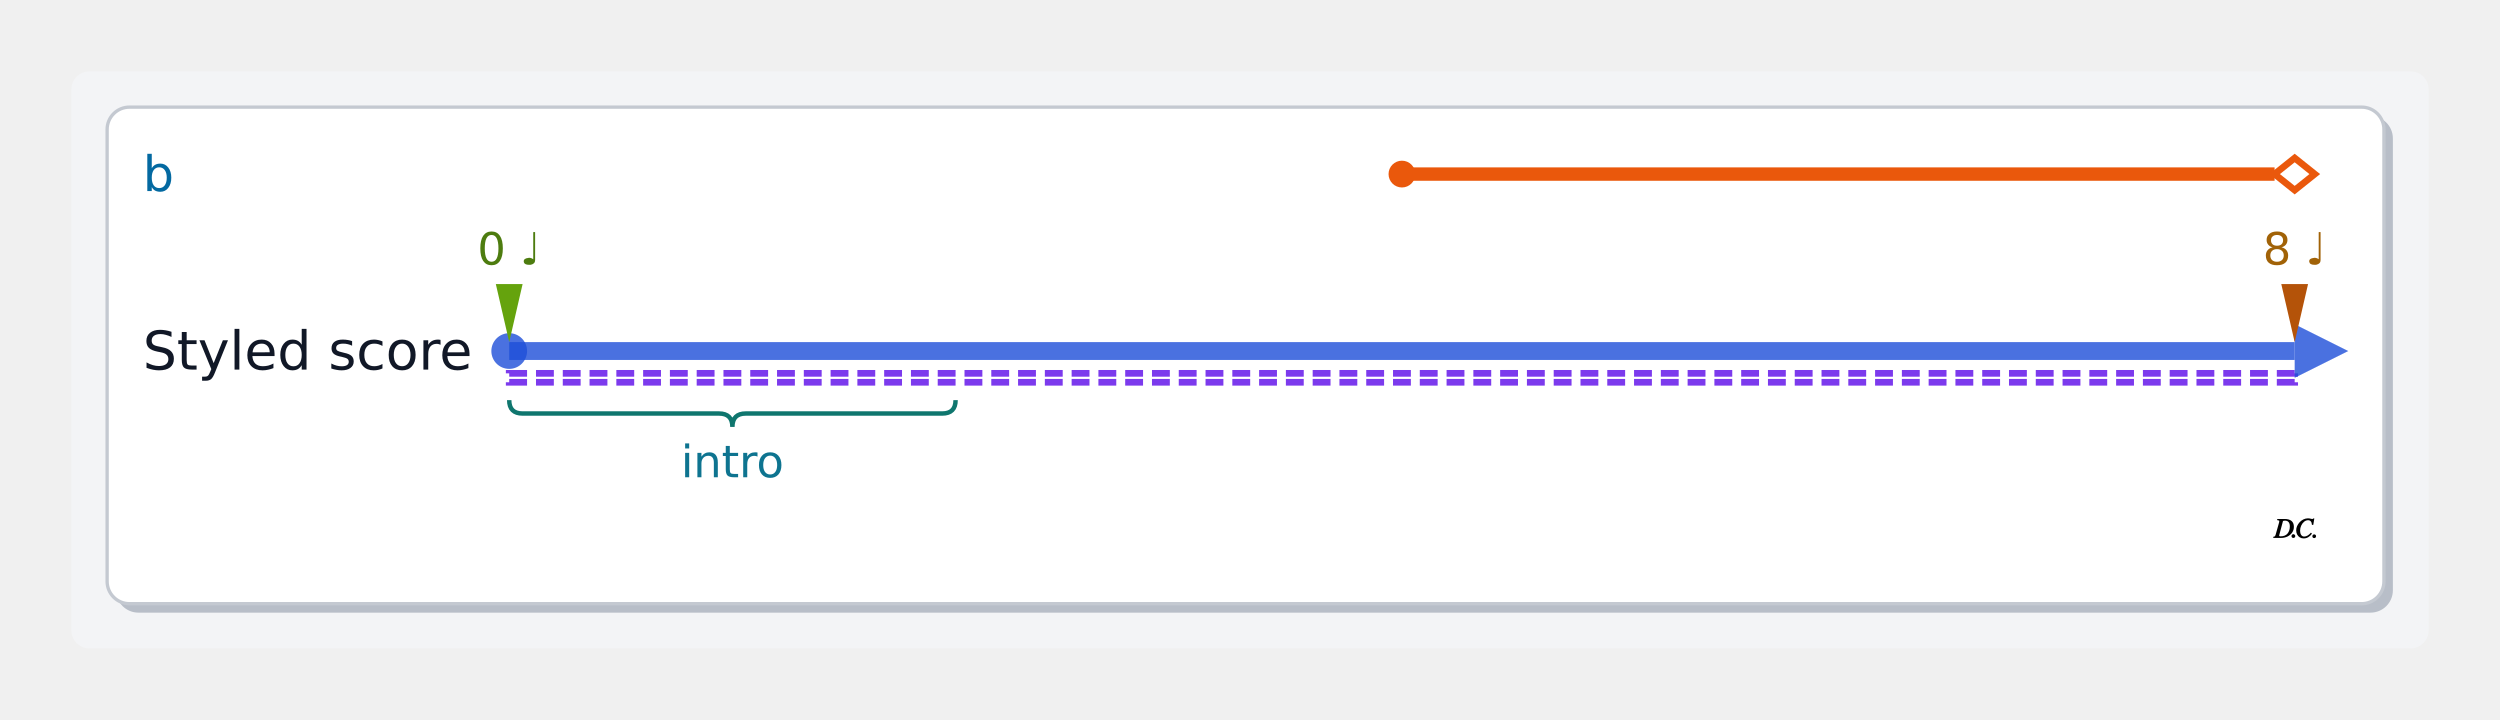
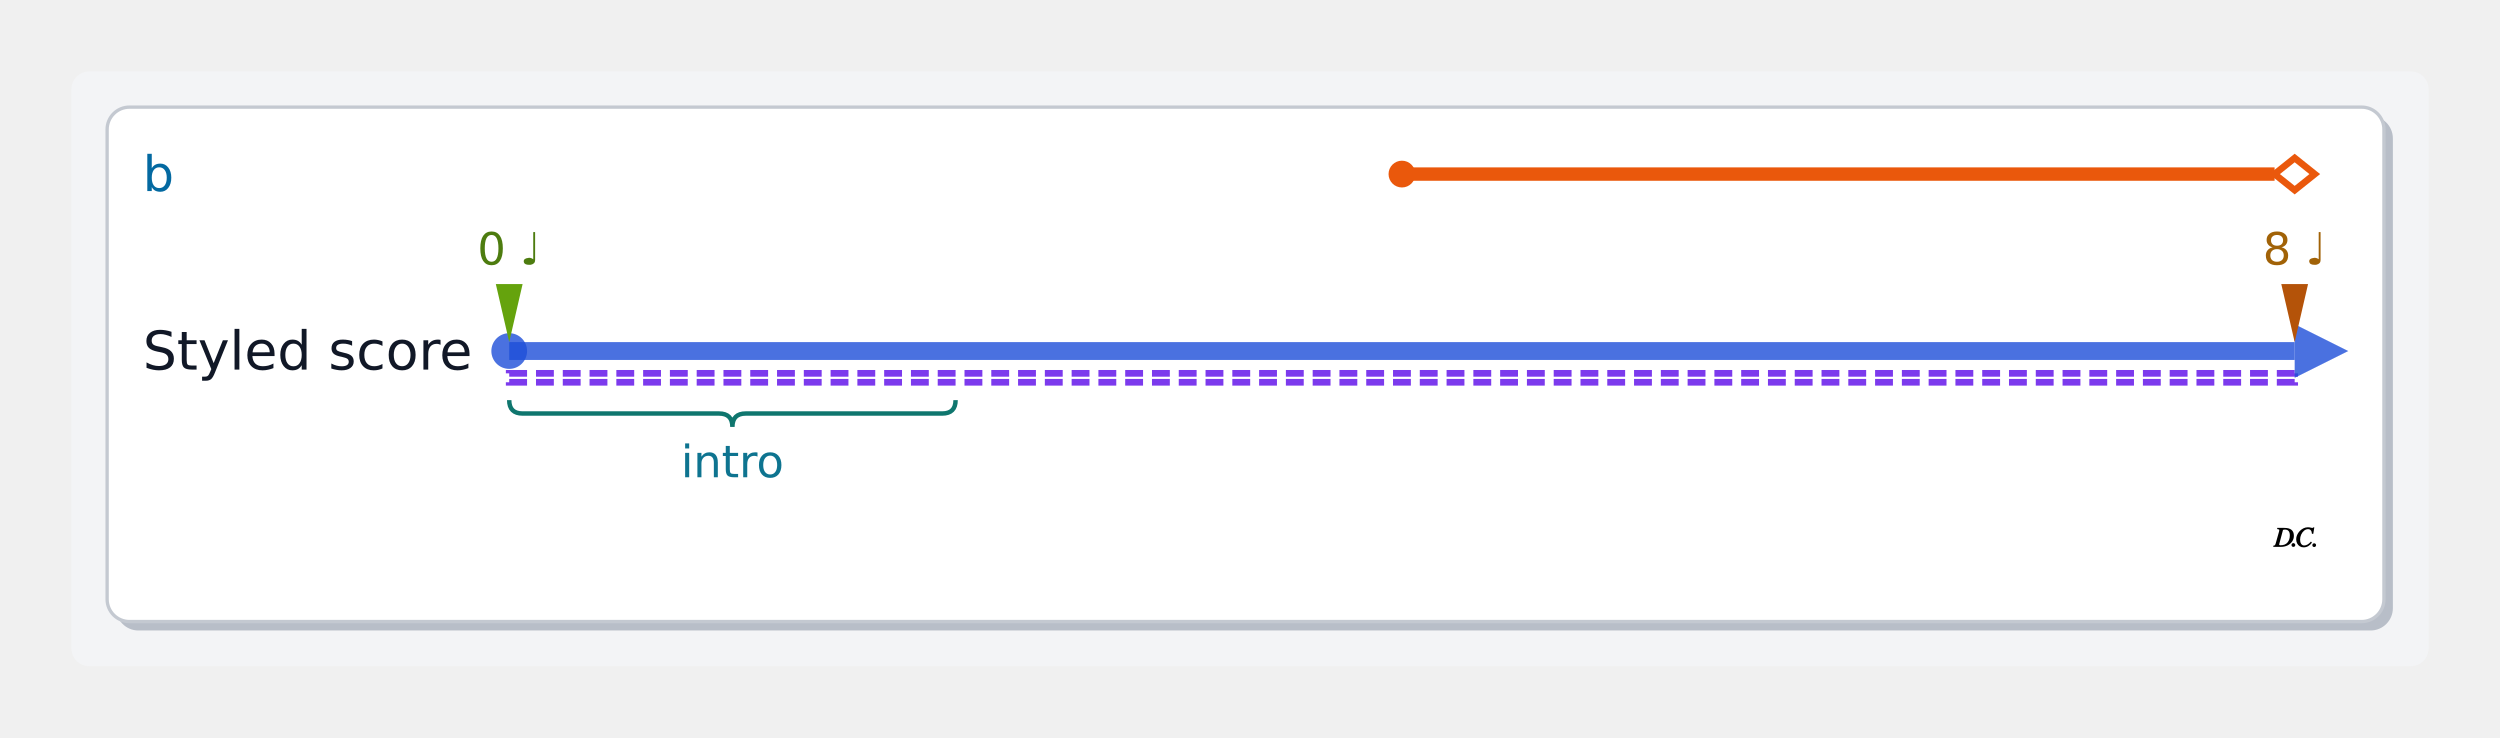
- <svg xmlns="http://www.w3.org/2000/svg" width="560.08" height="161.25" viewBox="0 0 560.08 161.25" font-family="DejaVu Sans, Noto Music" text-rendering="geometricPrecision" style="font-kerning:none;font-variant-ligatures:none">
+ <svg xmlns="http://www.w3.org/2000/svg" width="560.08" height="165.25" viewBox="0 0 560.08 165.25" font-family="DejaVu Sans, Noto Music" text-rendering="geometricPrecision" style="font-kerning:none;font-variant-ligatures:none">
  <g transform="translate(16 16)">
-     <rect x="0" y="0" width="528.08" height="129.25" rx="4" fill="#F3F4F6" />
-     <rect data-id="score" data-part="card" x="10" y="10" width="510.08" height="111.25" rx="5" fill="#B8BEC8" />
-     <rect data-id="score" data-part="card" x="8" y="8" width="510.08" height="111.25" rx="5" fill="#FFFFFF" stroke="#C4C9D1" stroke-width="0.75" />
+     <rect x="0" y="0" width="528.08" height="133.25" rx="4" fill="#F3F4F6" />
+     <rect data-id="score" data-part="card" x="10" y="10" width="510.08" height="115.25" rx="5" fill="#B8BEC8" />
+     <rect data-id="score" data-part="card" x="8" y="8" width="510.08" height="115.25" rx="5" fill="#FFFFFF" stroke="#C4C9D1" stroke-width="0.75" />
    <polygon data-id="ticks" points="98.08,67.641 498.08,67.641 498.08,69.641 98.08,69.641" fill="none" stroke="#7C3AED" stroke-width="1.5" stroke-dasharray="4 2" />
    <path data-id="intro" d="M98.08 73.641Q98.08 76.641 101.08 76.641L145.08 76.641Q148.08 76.641 148.08 79.641Q148.08 76.641 151.08 76.641L195.08 76.641Q198.08 76.641 198.08 73.641" fill="none" stroke="#0F766E" stroke-width="1" />
    <line data-id="score" x1="98.08" y1="62.641" x2="498.08" y2="62.641" stroke="#1D4ED8" stroke-width="4" opacity="0.8" />
    <circle data-id="score" cx="98.08" cy="62.641" r="4" fill="#1D4ED8" opacity="0.8" />
    <polygon data-id="score" points="510.08,62.641 498.08,56.641 498.08,68.641" fill="#1D4ED8" opacity="0.8" />
    <line data-id="b" x1="298.08" y1="23" x2="493.58" y2="23" stroke="#EA580C" stroke-width="3" />
    <circle data-id="b" cx="298.08" cy="23" r="3" fill="#EA580C" />
    <polygon data-id="b" points="493.58,23 498.08,19.4 502.58,23 498.08,26.6" fill="none" stroke="#EA580C" stroke-width="1.5" />
    <polygon data-id="timestamp_1" points="98.08,60.641 95.08,47.641 101.08,47.641" fill="#65A30D" />
    <polygon data-id="timestamp_2" points="498.08,60.641 495.08,47.641 501.08,47.641" fill="#B45309" />
    <text data-id="b" data-part="name" x="16" y="26.808" text-anchor="start" font-size="11" fill="#0369A1">b</text>
    <text data-id="score" data-part="name" x="16" y="66.795" text-anchor="start" font-size="12" fill="#111827">Styled score</text>
    <text data-id="timestamp_1" data-part="coordinate" x="98.08" y="43.282" text-anchor="middle" font-size="10" fill="#4D7C0F">0 ♩</text>
    <text data-id="timestamp_2" data-part="coordinate" x="498.08" y="43.282" text-anchor="middle" font-size="10" fill="#A16207">8 ♩</text>
    <text data-id="intro" data-part="label" x="148.08" y="90.923" text-anchor="middle" font-size="10" fill="#0E7490">intro</text>
-     <text data-id="da-capo" data-part="symbol" x="498.08" y="108.42" text-anchor="middle" font-size="12" fill="#000000">𝄊</text>
+     <text data-id="da-capo" data-part="symbol" x="498.08" y="110.42" text-anchor="middle" font-size="12" fill="#000000">𝄊</text>
  </g>
</svg>
